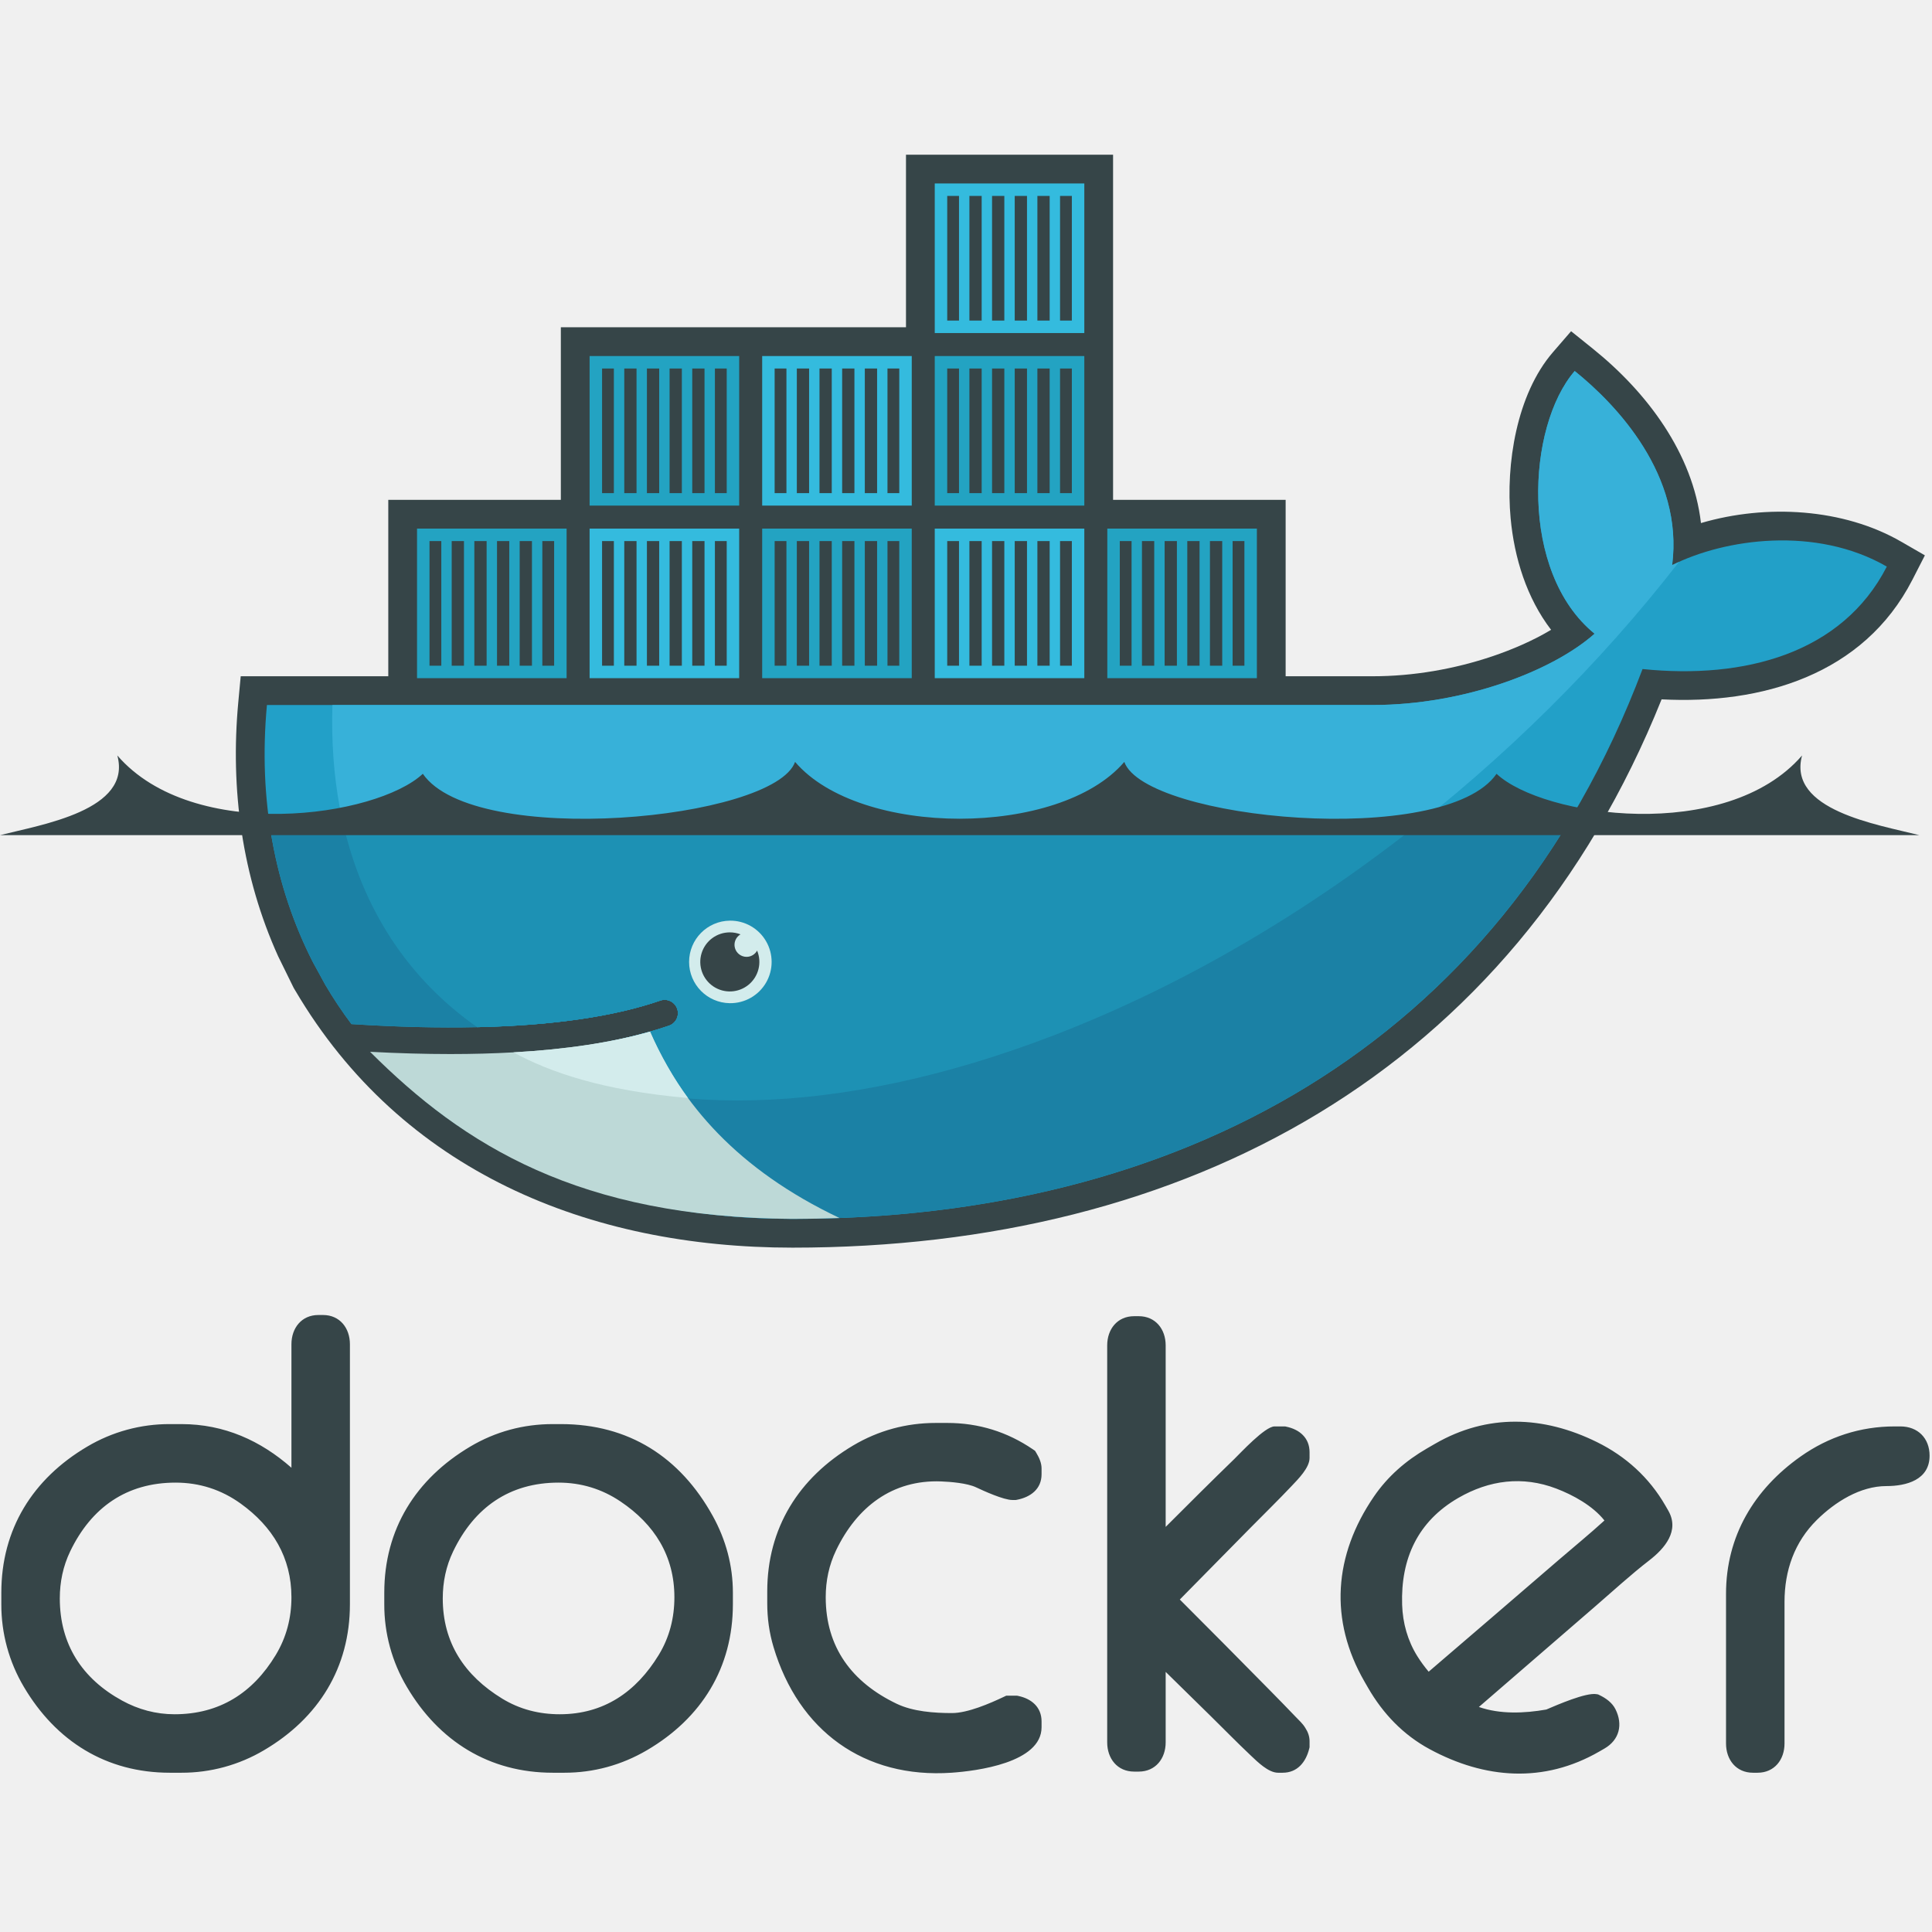
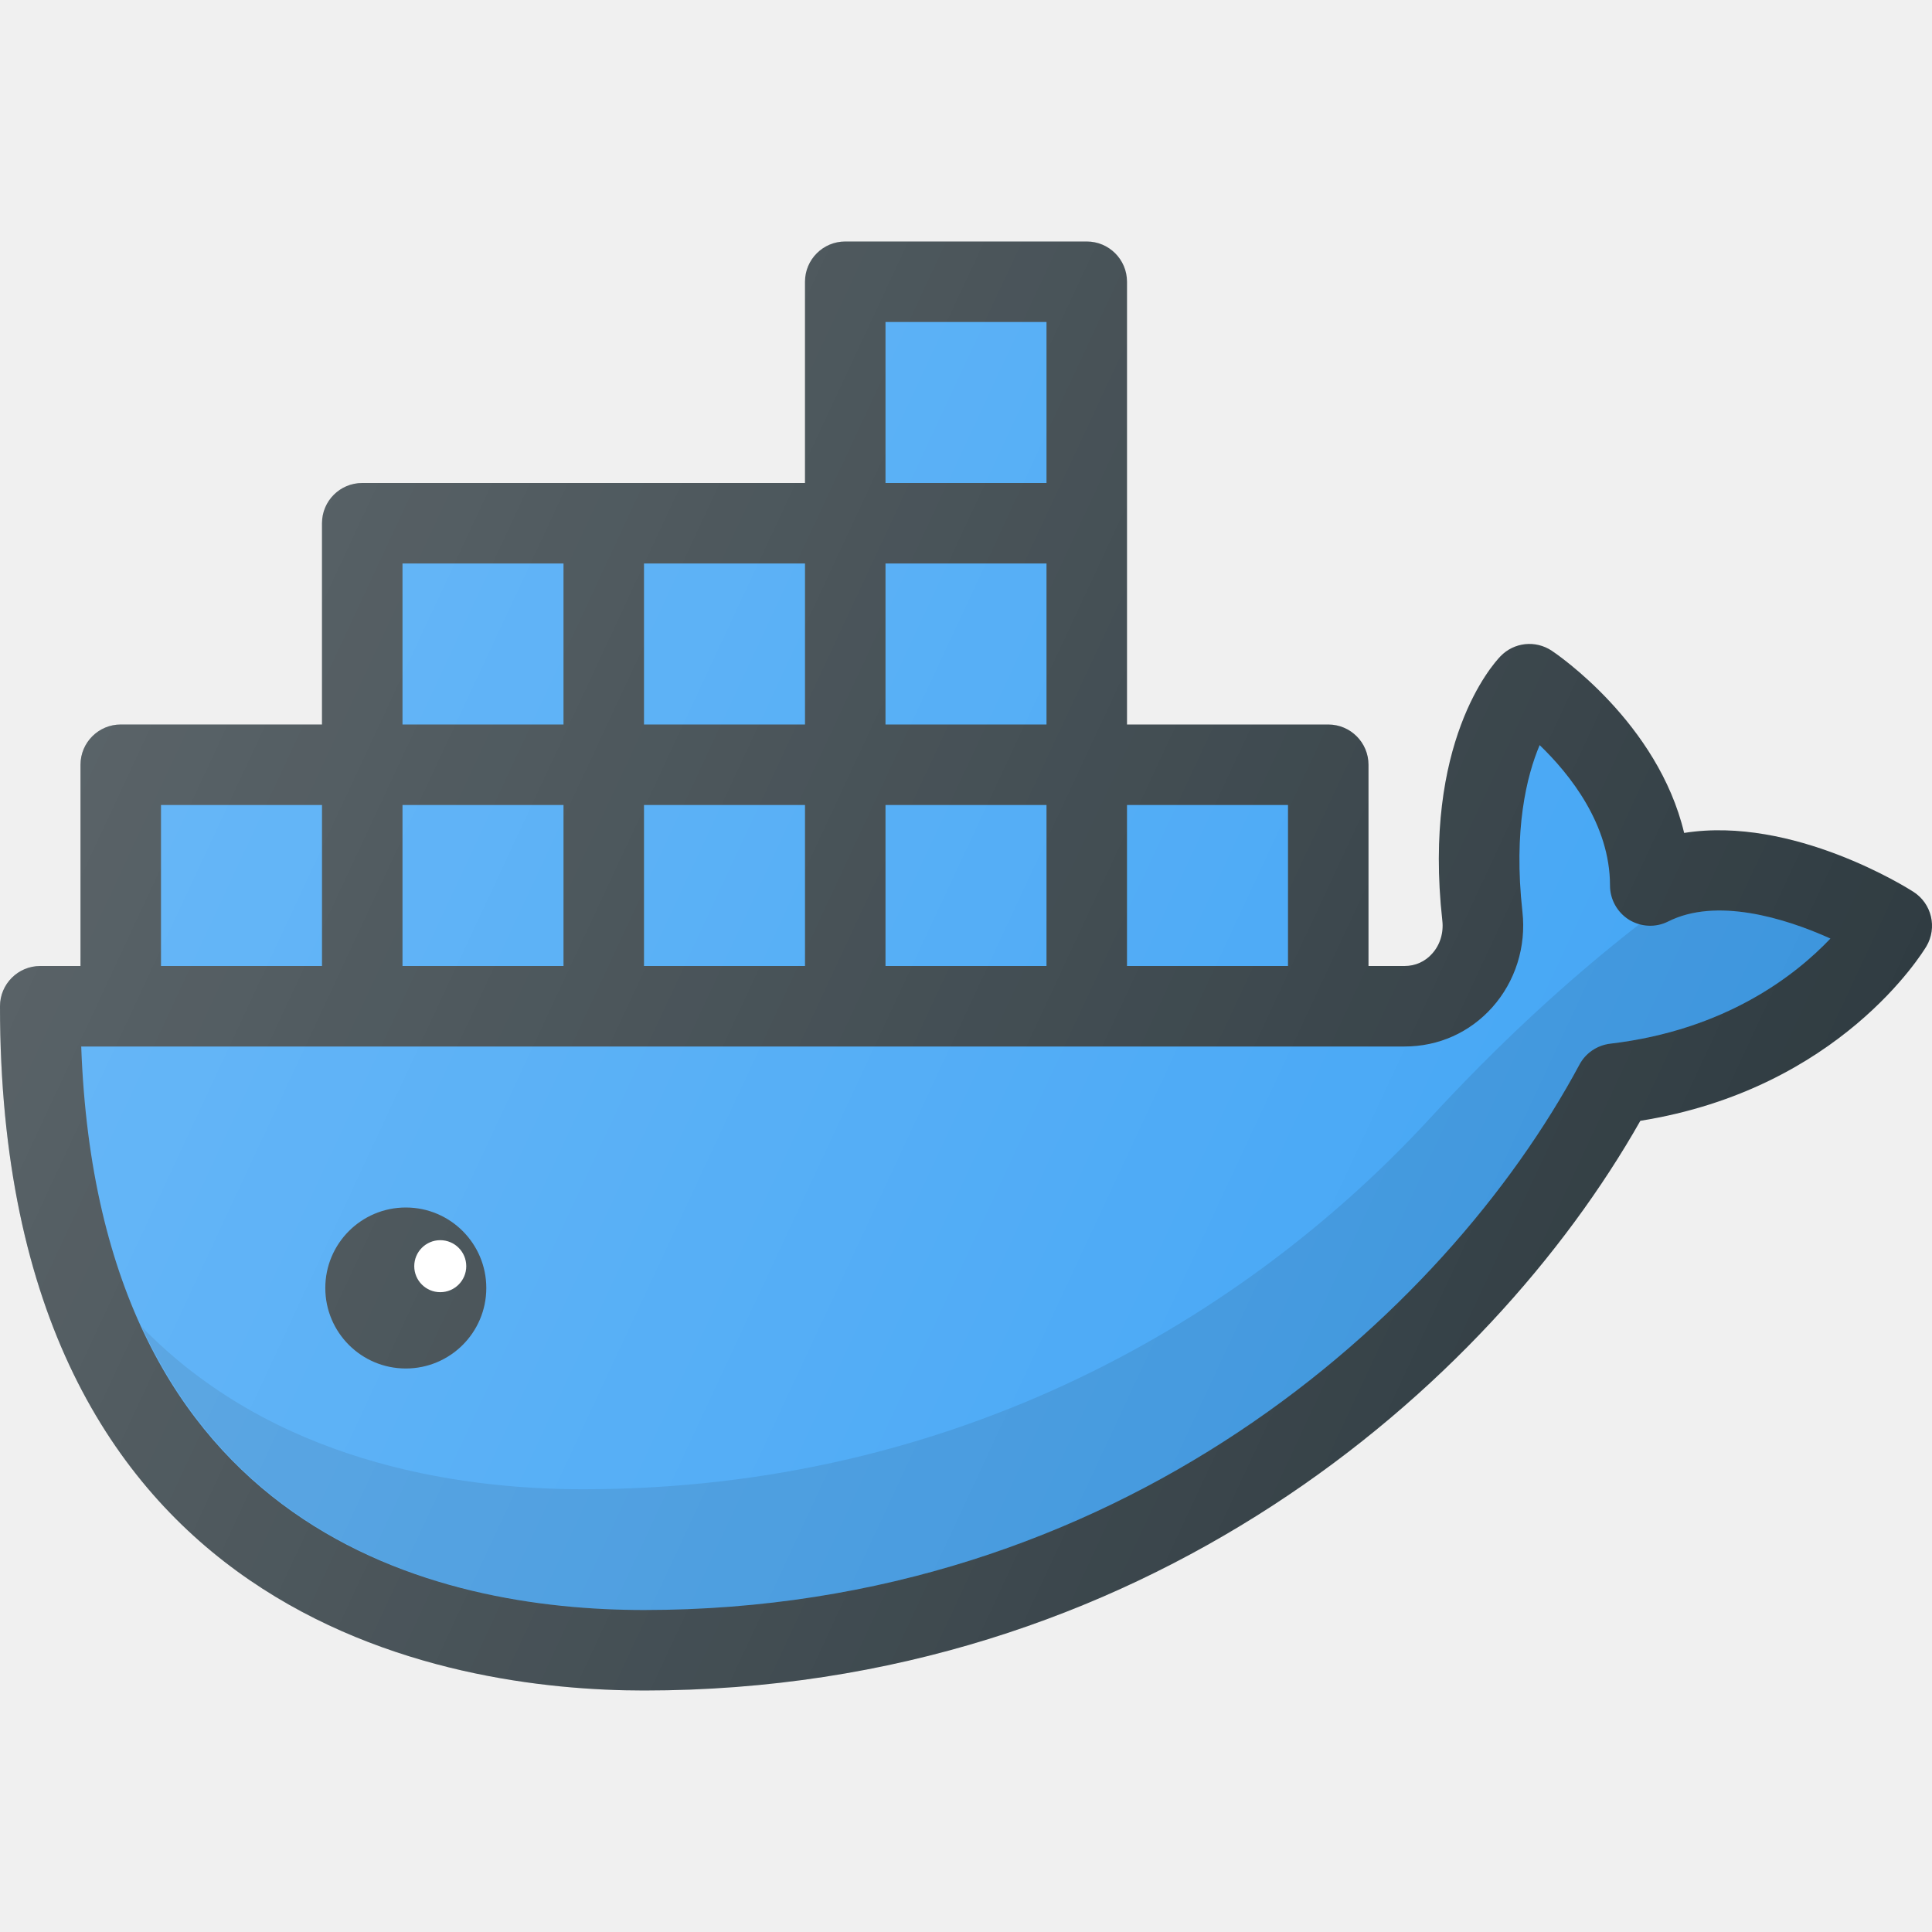
- <svg xmlns="http://www.w3.org/2000/svg" width="60" height="60" viewBox="0 0 256 215">
-   <g fill="none" fill-rule="evenodd">
-     <path d="M38.617 173.984v-16.362c0-2.15 1.344-3.877 3.57-3.877h.616c2.225 0 3.563 1.729 3.563 3.877v34.447c0 8.4-4.15 15.084-11.382 19.342a21.374 21.374 0 0 1-10.945 2.985h-1.537c-8.402 0-15.077-4.153-19.342-11.38a21.314 21.314 0 0 1-2.984-10.947v-1.535c0-8.403 4.152-15.083 11.378-19.349a21.298 21.298 0 0 1 10.948-2.985h1.537c5.686 0 10.51 2.204 14.578 5.784zM7.924 191.3c0 6.068 2.941 10.63 8.258 13.54 2.15 1.176 4.484 1.808 6.937 1.808 5.956 0 10.374-2.81 13.421-7.857 1.417-2.348 2.077-4.917 2.077-7.648 0-5.26-2.49-9.365-6.729-12.414-2.57-1.848-5.463-2.775-8.618-2.775-6.492 0-11.164 3.28-13.968 9.106-.946 1.97-1.378 4.061-1.378 6.24zm65.324-23.1h1.074c8.978 0 15.806 4.355 20.133 12.192 1.73 3.135 2.656 6.557 2.656 10.142v1.535c0 8.4-4.142 15.093-11.385 19.343-3.353 1.967-7.057 2.984-10.943 2.984h-1.535c-8.402 0-15.079-4.153-19.342-11.38a21.316 21.316 0 0 1-2.987-10.947v-1.535c0-8.404 4.169-15.062 11.377-19.347 3.351-1.991 7.058-2.987 10.952-2.987zm-14.58 23.1c0 5.89 2.89 10.223 7.865 13.27 2.336 1.43 4.909 2.078 7.638 2.078 5.82 0 10.122-2.951 13.116-7.863 1.428-2.342 2.074-4.915 2.074-7.642 0-5.477-2.638-9.661-7.148-12.693-2.471-1.663-5.222-2.496-8.198-2.496-6.492 0-11.164 3.28-13.967 9.106-.948 1.97-1.38 4.061-1.38 6.24zm70.656-14.727c-1.17-.548-3.36-.73-4.624-.778-6.474-.244-11.158 3.402-13.906 9.113-.949 1.97-1.382 4.055-1.382 6.235 0 6.637 3.485 11.284 9.409 14.117 2.164 1.034 4.958 1.23 7.323 1.23 2.08 0 5.02-1.274 6.866-2.151l.32-.152h1.433l.158.032c1.762.367 3.092 1.484 3.092 3.38v.767c0 4.718-8.622 5.798-11.912 6.028-11.61.803-20.293-5.573-23.603-16.647-.575-1.923-.834-3.833-.834-5.837v-1.533c0-8.403 4.17-15.059 11.377-19.34 3.351-1.99 7.057-2.99 10.95-2.99h1.536c4.13 0 7.934 1.173 11.344 3.502l.28.194.177.292c.368.61.685 1.316.685 2.042v.767c0 1.978-1.48 3.042-3.266 3.386l-.148.026h-.458c-1.156 0-3.785-1.197-4.817-1.683zm25.134 5.247c3.01-3.014 6.03-6.022 9.085-8.986.851-.827 4.074-4.327 5.343-4.327h1.388l.158.033c1.768.367 3.092 1.486 3.092 3.386v.766c0 1.296-1.518 2.802-2.355 3.689-1.78 1.887-3.654 3.712-5.476 5.56l-9.362 9.504c4.031 4.04 8.058 8.083 12.056 12.154a313.304 313.304 0 0 1 3.301 3.396c.385.405.953.909 1.276 1.47.347.526.56 1.119.56 1.752v.8l-.045.185c-.435 1.768-1.557 3.194-3.516 3.194h-.617c-1.282 0-2.73-1.45-3.608-2.279-1.81-1.706-3.557-3.5-5.331-5.243l-5.949-5.84v9.334c0 2.15-1.346 3.878-3.569 3.878h-.61c-2.226 0-3.57-1.728-3.57-3.878v-52.596c0-2.15 1.345-3.87 3.57-3.87h.61c2.223 0 3.569 1.72 3.569 3.87v24.048zm96.577-13.313h.77c2.324 0 3.875 1.566 3.875 3.877 0 3.208-3.067 4.029-5.72 4.029-3.48 0-6.803 2.107-9.202 4.47-2.991 2.949-4.3 6.726-4.3 10.878v18.759c0 2.15-1.343 3.876-3.57 3.876h-.612c-2.227 0-3.569-1.725-3.569-3.876v-19.836c0-7.617 3.708-13.835 9.89-18.196 3.691-2.605 7.919-3.98 12.438-3.98zm-55.074 37.176c2.82.985 6.035.844 8.928.34 1.48-.629 5.264-2.28 6.656-2.038l.217.037.2.098c.85.412 1.661.995 2.095 1.86 1.014 2.027.527 4.065-1.465 5.216l-.663.383c-7.35 4.242-15.168 3.654-22.495-.308-3.503-1.894-6.183-4.705-8.16-8.132l-.462-.801c-4.719-8.172-4.082-16.768 1.24-24.539 1.837-2.686 4.238-4.761 7.045-6.384l1.062-.613c6.922-3.996 14.341-3.722 21.45-.215 3.823 1.886 6.92 4.697 9.054 8.394l.384.666c1.55 2.686-.458 5.026-2.531 6.626-2.406 1.856-4.835 4.09-7.141 6.08-5.142 4.439-10.276 8.888-15.414 13.33zm-6.655-4.674c5.75-4.93 11.502-9.865 17.237-14.816 1.96-1.69 4.109-3.444 6.053-5.221-1.56-1.966-4.166-3.383-6.38-4.228-4.47-1.703-8.877-1.131-12.976 1.235-5.365 3.098-7.65 8.031-7.45 14.17.08 2.418.73 4.748 2.013 6.805.452.725.957 1.406 1.503 2.055zM147.488 45.732h22.866v23.375h11.561c5.34 0 10.831-.951 15.887-2.664 2.485-.843 5.273-2.015 7.724-3.49-3.228-4.214-4.876-9.535-5.36-14.78-.66-7.135.78-16.421 5.608-22.005l2.404-2.78 2.864 2.303c7.211 5.793 13.276 13.889 14.345 23.118 8.683-2.554 18.878-1.95 26.531 2.467l3.14 1.812-1.652 3.226C246.933 68.946 233.4 72.86 220.17 72.167c-19.797 49.309-62.898 72.653-115.157 72.653-27 0-51.77-10.093-65.876-34.047l-.231-.39-2.055-4.182c-4.768-10.544-6.352-22.095-5.278-33.637l.323-3.457H51.45V45.732h22.865V22.866h45.733V0h27.44v45.732" fill="#364548" />
-     <path d="M221.57 54.38c1.533-11.916-7.384-21.275-12.914-25.719-6.373 7.368-7.363 26.678 2.635 34.808-5.58 4.956-17.337 9.448-29.376 9.448H35.37c-1.17 12.567 1.036 24.14 6.075 34.045l1.667 3.05a56.536 56.536 0 0 0 3.455 5.184c6.025.387 11.58.52 16.662.408h.002c9.987-.22 18.136-1.4 24.312-3.54a1.761 1.761 0 0 1 1.153 3.326c-.822.286-1.678.552-2.562.805h-.003c-4.863 1.389-10.078 2.323-16.806 2.738.4.007-.416.06-.418.06-.229.015-.517.048-.747.06-2.648.149-5.506.18-8.428.18-3.196 0-6.343-.06-9.862-.24l-.09.06c12.21 13.724 31.302 21.955 55.234 21.955 50.648 0 93.608-22.452 112.632-72.857 13.496 1.385 26.467-2.057 32.367-13.575-9.398-5.423-21.484-3.694-28.443-.196" fill="#22A0C8" />
-     <path d="M221.57 54.38c1.533-11.916-7.384-21.275-12.914-25.719-6.373 7.368-7.363 26.678 2.635 34.808-5.58 4.956-17.337 9.448-29.376 9.448H44.048c-.598 19.246 6.544 33.855 19.18 42.687h.003c9.987-.22 18.136-1.4 24.312-3.54a1.761 1.761 0 0 1 1.153 3.326c-.822.286-1.678.552-2.562.805h-.003c-4.863 1.389-10.526 2.443-17.254 2.858-.002 0-.163-.155-.165-.155 17.237 8.842 42.23 8.81 70.885-2.197 32.13-12.344 62.029-35.86 82.89-62.757-.314.142-.62.287-.917.436" fill="#37B1D9" />
-     <path d="M35.645 88.186c.91 6.732 2.88 13.035 5.8 18.776l1.667 3.05a56.432 56.432 0 0 0 3.455 5.184c6.026.387 11.581.52 16.664.408 9.987-.22 18.136-1.4 24.312-3.54a1.761 1.761 0 0 1 1.153 3.326c-.822.286-1.678.552-2.562.805h-.003c-4.863 1.389-10.496 2.383-17.224 2.799-.231.014-.634.017-.867.03-2.646.148-5.475.239-8.398.239-3.195 0-6.463-.061-9.98-.24 12.21 13.724 31.42 21.985 55.352 21.985 43.36 0 81.084-16.458 102.979-52.822H35.645" fill="#1B81A5" />
-     <path d="M45.367 88.186c2.592 11.82 8.821 21.099 17.864 27.418 9.987-.22 18.136-1.4 24.312-3.54a1.761 1.761 0 0 1 1.153 3.326c-.822.286-1.678.552-2.562.805h-.003c-4.863 1.389-10.615 2.383-17.344 2.799 17.236 8.84 42.157 8.713 70.81-2.293 17.334-6.66 34.017-16.574 48.984-28.515H45.367" fill="#1D91B4" />
-     <path d="M55.26 49.543h19.818v19.818H55.26V49.543zm1.651 1.652h1.564V67.71h-1.564V51.195zm2.94 0h1.627V67.71h-1.626V51.195zm3.002 0h1.627V67.71h-1.627V51.195zm3.004 0h1.626V67.71h-1.626V51.195zm3.003 0h1.626V67.71H68.86V51.195zm3.002 0h1.565V67.71h-1.565V51.195zM78.126 26.677h19.819v19.817h-19.82V26.677zm1.652 1.652h1.563v16.514h-1.563V28.329zm2.94 0h1.626v16.514h-1.625V28.329zm3.002 0h1.626v16.514H85.72V28.329zm3.003 0h1.626v16.514h-1.626V28.329zm3.003 0h1.627v16.514h-1.627V28.329zm3.002 0h1.566v16.514h-1.566V28.329z" fill="#23A3C2" />
-     <path d="M78.126 49.543h19.819v19.818h-19.82V49.543zm1.652 1.652h1.563V67.71h-1.563V51.195zm2.94 0h1.626V67.71h-1.625V51.195zm3.002 0h1.626V67.71H85.72V51.195zm3.003 0h1.626V67.71h-1.626V51.195zm3.003 0h1.627V67.71h-1.627V51.195zm3.002 0h1.566V67.71h-1.566V51.195z" fill="#34BBDE" />
-     <path d="M100.993 49.543h19.818v19.818h-19.818V49.543zm1.651 1.652h1.563V67.71h-1.563V51.195zm2.94 0h1.626V67.71h-1.626V51.195zm3.003 0h1.626V67.71h-1.626V51.195zm3.003 0h1.626V67.71h-1.626V51.195zm3.002 0h1.628V67.71h-1.628V51.195zm3.003 0h1.564V67.71h-1.564V51.195z" fill="#23A3C2" />
-     <path d="M100.993 26.677h19.818v19.817h-19.818V26.677zm1.651 1.652h1.563v16.514h-1.563V28.329zm2.94 0h1.626v16.514h-1.626V28.329zm3.003 0h1.626v16.514h-1.626V28.329zm3.003 0h1.626v16.514h-1.626V28.329zm3.002 0h1.628v16.514h-1.628V28.329zm3.003 0h1.564v16.514h-1.564V28.329zM123.859 49.543h19.818v19.818h-19.818V49.543zm1.652 1.652h1.563V67.71h-1.563V51.195zm2.94 0h1.626V67.71h-1.626V51.195zm3.002 0h1.626V67.71h-1.626V51.195zm3.003 0h1.627V67.71h-1.627V51.195zm3.003 0h1.627V67.71h-1.627V51.195zm3.003 0h1.564V67.71h-1.564V51.195z" fill="#34BBDE" />
-     <path d="M123.859 26.677h19.818v19.817h-19.818V26.677zm1.652 1.652h1.563v16.514h-1.563V28.329zm2.94 0h1.626v16.514h-1.626V28.329zm3.002 0h1.626v16.514h-1.626V28.329zm3.003 0h1.627v16.514h-1.627V28.329zm3.003 0h1.627v16.514h-1.627V28.329zm3.003 0h1.564v16.514h-1.564V28.329z" fill="#23A3C2" />
-     <path d="M123.859 3.81h19.818V23.63h-19.818V3.81zm1.652 1.651h1.563v16.516h-1.563V5.46zm2.94 0h1.626v16.516h-1.626V5.46zm3.002 0h1.626v16.516h-1.626V5.46zm3.003 0h1.627v16.516h-1.627V5.46zm3.003 0h1.627v16.516h-1.627V5.46zm3.003 0h1.564v16.516h-1.564V5.46z" fill="#34BBDE" />
-     <path d="M146.725 49.543h19.818v19.818h-19.818V49.543zm1.65 1.652h1.565V67.71h-1.564V51.195zm2.94 0h1.627V67.71h-1.626V51.195zm3.004 0h1.627V67.71h-1.627V51.195zm3.002 0h1.627V67.71h-1.627V51.195zm3.004 0h1.626V67.71h-1.626V51.195zm3.002 0h1.564V67.71h-1.564V51.195z" fill="#23A3C2" />
-     <path d="M96.704 101.492a5.468 5.468 0 1 1-.002 10.935 5.468 5.468 0 0 1 .002-10.935" fill="#D3ECEC" />
-     <path d="M96.704 103.043c.5 0 .977.094 1.417.265a1.598 1.598 0 0 0 .798 2.98c.605 0 1.13-.335 1.402-.831a3.915 3.915 0 1 1-3.617-2.414M0 90.162h254.327c-5.537-1.404-17.52-3.302-15.544-10.56-10.07 11.652-34.353 8.175-40.482 2.43-6.824 9.898-46.554 6.135-49.325-1.576-8.556 10.041-35.067 10.041-43.623 0-2.773 7.711-42.502 11.474-49.327 1.575-6.128 5.746-30.41 9.223-40.48-2.428C17.522 86.86 5.539 88.758 0 90.163" fill="#364548" />
-     <path d="M111.237 140.89c-13.54-6.425-20.971-15.16-25.106-24.694-5.03 1.435-11.075 2.353-18.1 2.747-2.646.148-5.43.224-8.35.224-3.368 0-6.917-.1-10.643-.297 12.417 12.41 27.692 21.964 55.976 22.138 2.088 0 4.16-.04 6.223-.118" fill="#BDD9D7" />
-     <path d="M91.16 124.994c-1.873-2.543-3.69-5.739-5.026-8.8-5.03 1.437-11.077 2.355-18.103 2.75 4.826 2.619 11.727 5.046 23.13 6.05" fill="#D3ECEC" />
+ <svg xmlns="http://www.w3.org/2000/svg" version="1.1" id="Layer_1" width="60px" height="60px" x="0px" y="0px" viewBox="0 0 24 24" enable-background="new 0 0 24 24" xml:space="preserve">
+   <g>
+     <path fill="#303C42" d="M23.77,11.079c-0.069-0.045-1.498-0.947-2.849-0.732   C20.595,8.978,19.339,8.125,19.277,8.084c-0.203-0.135-0.47-0.106-0.638,0.069   c-0.1,0.104-0.967,1.074-0.722,3.282c0.018,0.152-0.028,0.303-0.126,0.411   C17.704,11.945,17.582,12,17.448,12H17V9.5c0-0.276-0.224-0.5-0.5-0.5h-2.5V6.5v-3   c0-0.276-0.224-0.5-0.5-0.5h-3c-0.276,0-0.5,0.224-0.5,0.5V6H7.5h-3   C4.223,6,4,6.224,4,6.5V9h-2.5c-0.276,0-0.5,0.224-0.5,0.5V12h-0.5   c-0.276,0-0.5,0.224-0.5,0.5c0,7.672,5.595,8.5,8,8.5c6.193,0,10.498-3.762,12.377-7.077   c2.476-0.395,3.509-2.094,3.554-2.168C24.067,11.523,23.997,11.225,23.77,11.079z" />
+     <rect x="14" y="10" fill="#42A5F5" width="2" height="2" />
+     <rect x="11" y="10" fill="#42A5F5" width="2" height="2" />
+     <rect x="8" y="10" fill="#42A5F5" width="2" height="2" />
+     <rect x="5" y="10" fill="#42A5F5" width="2" height="2" />
+     <rect x="11" y="7" fill="#42A5F5" width="2" height="2" />
+     <rect x="11" y="4" fill="#42A5F5" width="2" height="2" />
+     <rect x="8" y="7" fill="#42A5F5" width="2" height="2" />
+     <rect x="5" y="7" fill="#42A5F5" width="2" height="2" />
+     <rect x="2" y="10" fill="#42A5F5" width="2" height="2" />
+     <path fill="#42A5F5" d="M20.002,12.965c-0.162,0.02-0.305,0.116-0.382,0.261   C17.942,16.351,13.891,20,8,20c-2.546,0-6.772-0.924-6.991-7h16.439   c0.422,0,0.809-0.173,1.089-0.486c0.287-0.321,0.424-0.754,0.375-1.189   c-0.113-1.02,0.053-1.687,0.214-2.069C19.501,9.617,20,10.241,20,11   c0,0.173,0.09,0.334,0.237,0.426c0.146,0.089,0.331,0.099,0.486,0.021   c0.595-0.3,1.44-0.048,2.015,0.212C22.306,12.114,21.437,12.797,20.002,12.965z   " />
+     <path opacity="0.1" d="M20.723,11.447c-0.109,0.054-0.229,0.051-0.343,0.022   c-0.939,0.729-1.81,1.548-2.617,2.424C15.488,16.361,11.905,18.5,7.244,18.5   c-1.62,0-3.871-0.361-5.482-2.016C3.132,19.452,6.054,20,8,20   c5.892,0,9.942-3.649,11.62-6.774c0.077-0.145,0.22-0.241,0.382-0.261   c1.436-0.168,2.305-0.851,2.736-1.306C22.164,11.399,21.318,11.147,20.723,11.447   z" />
+     <circle fill="#303C42" cx="5.041" cy="16" r="1" />
+     <circle fill="#FFFFFF" cx="5.469" cy="15.729" r="0.323" />
+     <linearGradient id="SVGID_1_" gradientUnits="userSpaceOnUse" x1="1.557" y1="8.195" x2="21.3" y2="17.401">
+       <stop offset="0" style="stop-color:#FFFFFF;stop-opacity:0.2" />
+       <stop offset="1" style="stop-color:#FFFFFF;stop-opacity:0" />
+     </linearGradient>
+     <path fill="url(#SVGID_1_)" d="M23.77,11.079c-0.069-0.045-1.498-0.947-2.849-0.732   C20.595,8.978,19.339,8.125,19.277,8.084c-0.203-0.135-0.47-0.106-0.638,0.069   c-0.1,0.104-0.967,1.074-0.722,3.282c0.018,0.152-0.028,0.303-0.126,0.411   C17.704,11.945,17.582,12,17.448,12H17V9.5c0-0.276-0.224-0.5-0.5-0.5h-2.5V6.5v-3   c0-0.276-0.224-0.5-0.5-0.5h-3c-0.276,0-0.5,0.224-0.5,0.5V6H7.5h-3   C4.223,6,4,6.224,4,6.5V9h-2.5c-0.276,0-0.5,0.224-0.5,0.5V12h-0.5   c-0.276,0-0.5,0.224-0.5,0.5c0,7.672,5.595,8.5,8,8.5c6.193,0,10.498-3.762,12.377-7.077   c2.476-0.395,3.509-2.094,3.554-2.168C24.067,11.523,23.997,11.225,23.77,11.079z" />
  </g>
+   <g>
+ </g>
+   <g>
+ </g>
+   <g>
+ </g>
+   <g>
+ </g>
+   <g>
+ </g>
+   <g>
+ </g>
+   <g>
+ </g>
+   <g>
+ </g>
+   <g>
+ </g>
+   <g>
+ </g>
+   <g>
+ </g>
+   <g>
+ </g>
+   <g>
+ </g>
+   <g>
+ </g>
+   <g>
+ </g>
</svg>
